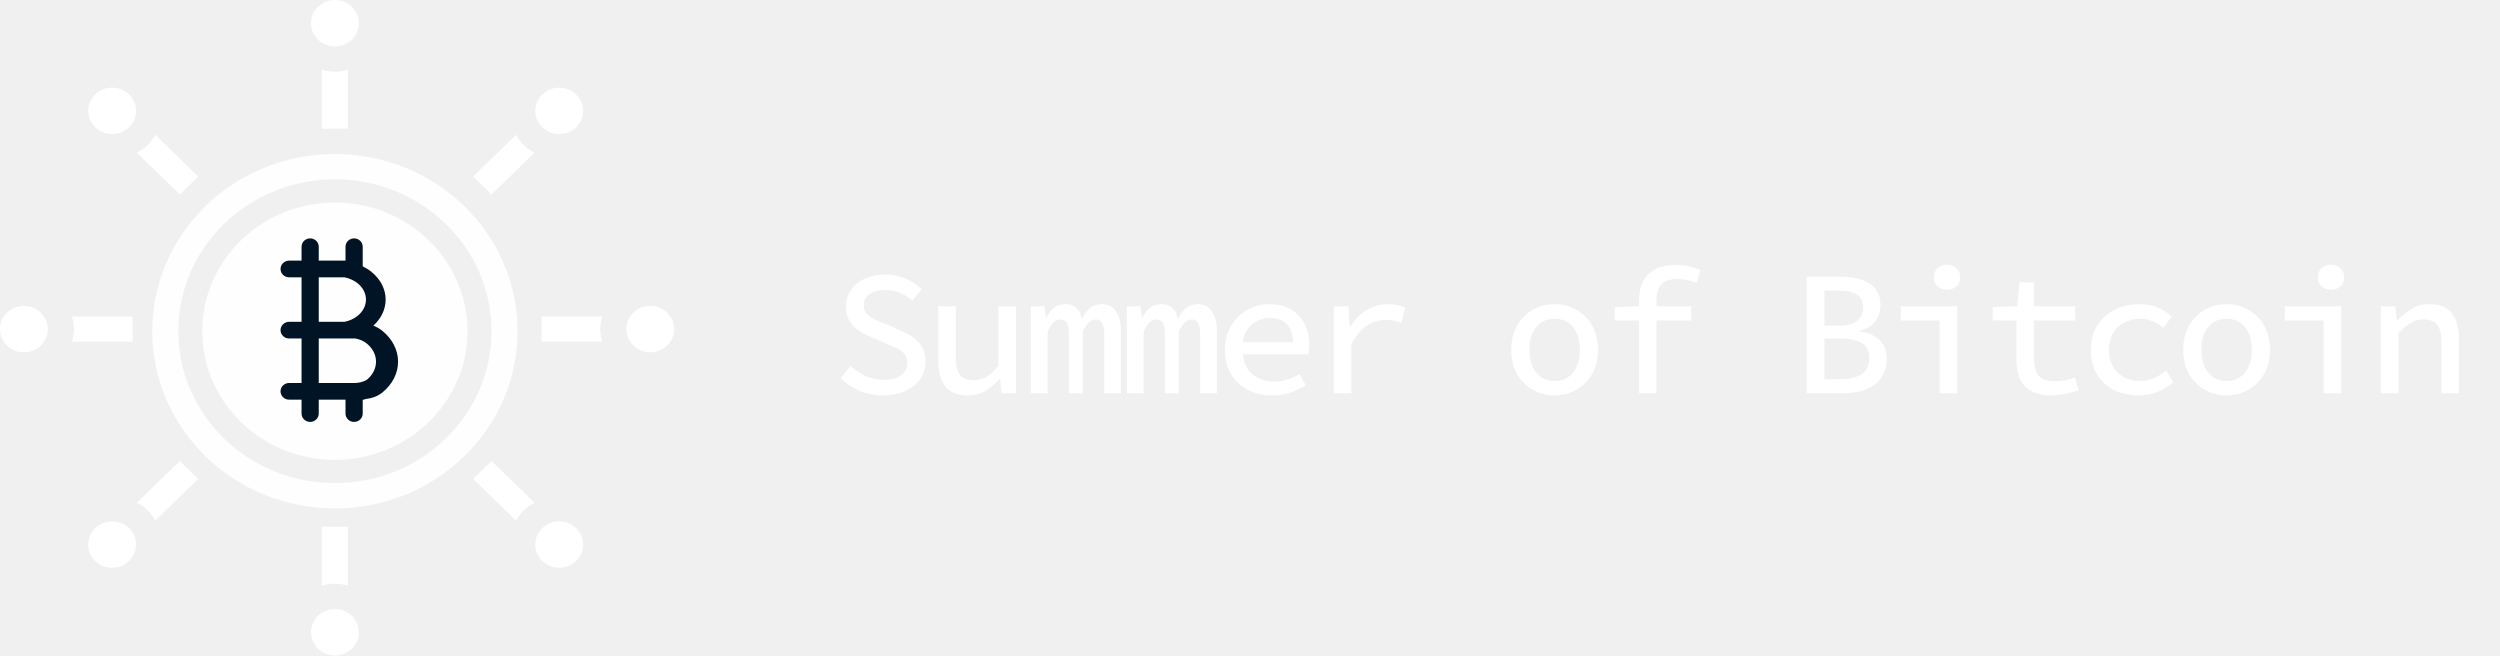
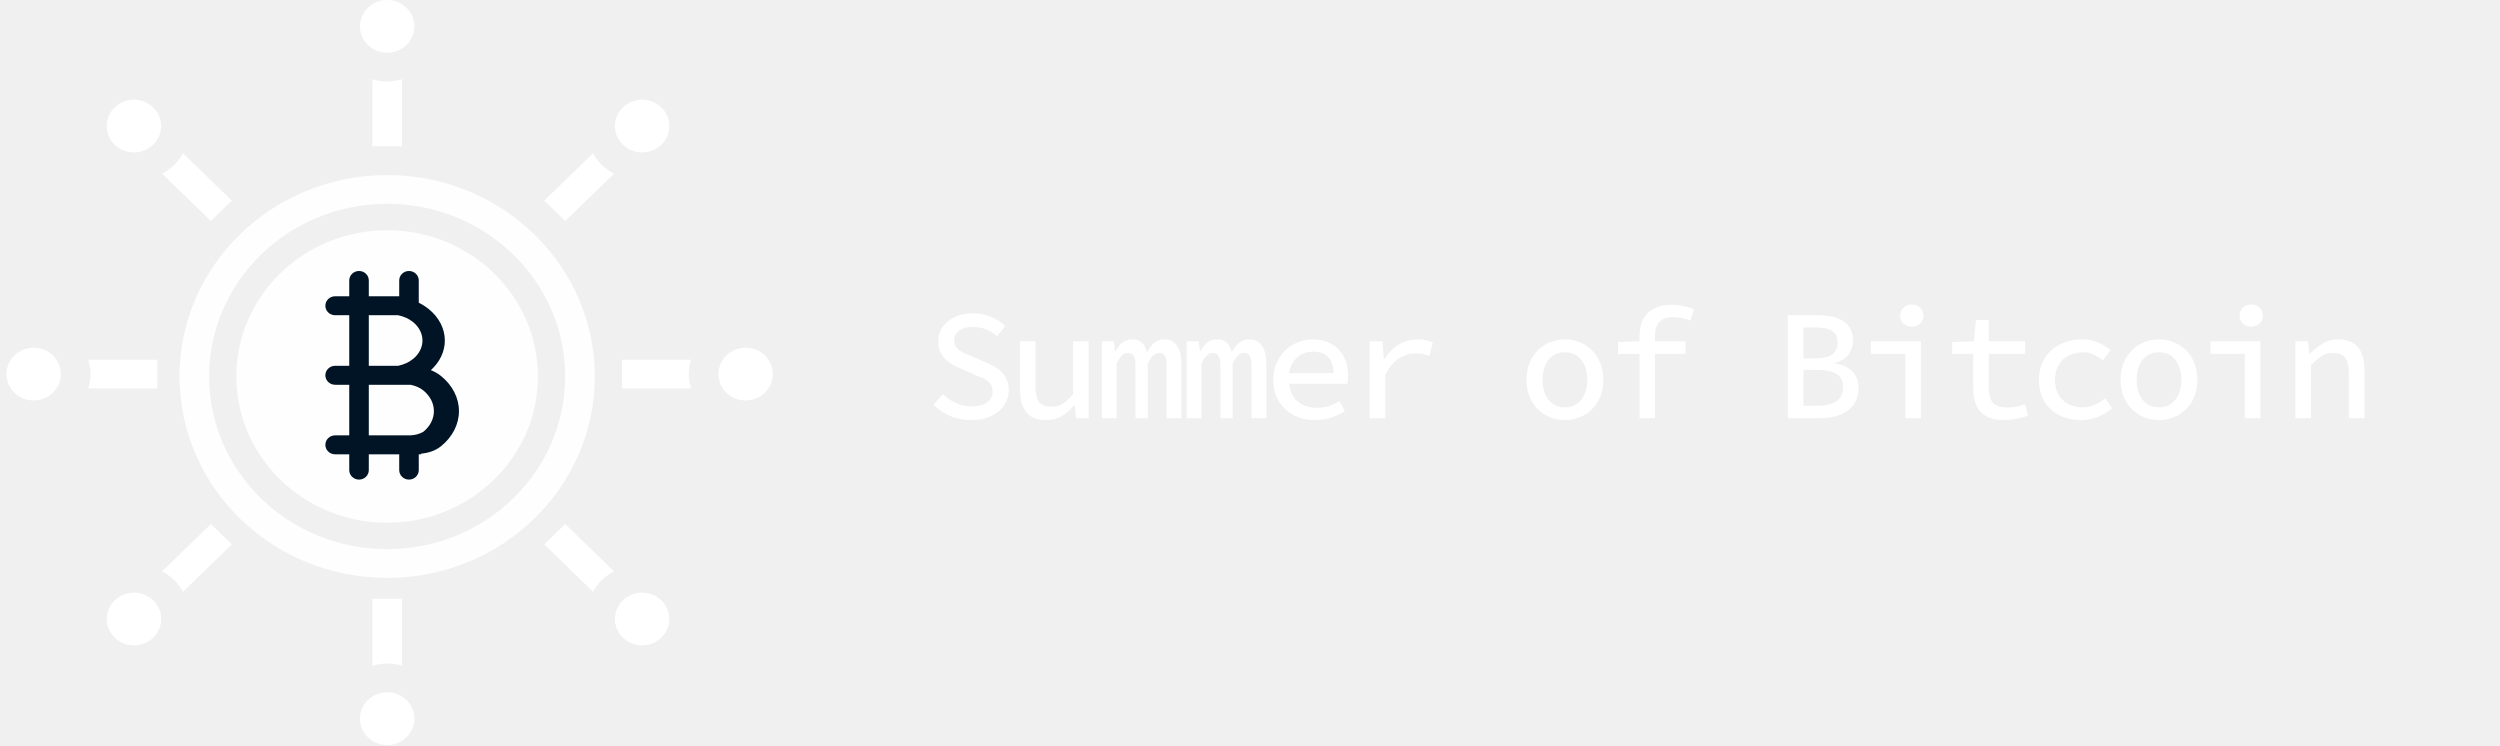
- <svg xmlns="http://www.w3.org/2000/svg" width="267" height="70" viewBox="0 0 267 70" fill="none">
-   <path d="M90.865 39.093C91.346 39.536 91.884 39.897 92.48 40.176C93.088 40.442 93.715 40.575 94.361 40.575C95.184 40.575 95.811 40.41 96.242 40.081C96.685 39.752 96.907 39.308 96.907 38.751C96.907 38.472 96.85 38.232 96.736 38.029C96.634 37.826 96.489 37.655 96.299 37.516C96.109 37.364 95.881 37.231 95.615 37.117C95.349 37.003 95.057 36.883 94.741 36.756L92.993 35.977C92.676 35.85 92.359 35.698 92.043 35.521C91.726 35.331 91.441 35.109 91.188 34.856C90.934 34.59 90.725 34.286 90.561 33.944C90.409 33.589 90.333 33.184 90.333 32.728C90.333 32.247 90.434 31.797 90.637 31.379C90.839 30.961 91.124 30.6 91.492 30.296C91.872 29.992 92.315 29.758 92.822 29.593C93.341 29.416 93.911 29.327 94.532 29.327C95.304 29.327 96.026 29.466 96.698 29.745C97.369 30.024 97.945 30.404 98.427 30.885L97.439 32.101C97.033 31.746 96.596 31.474 96.128 31.284C95.659 31.081 95.127 30.98 94.532 30.98C93.822 30.98 93.265 31.126 92.86 31.417C92.454 31.708 92.252 32.107 92.252 32.614C92.252 32.893 92.309 33.127 92.423 33.317C92.549 33.507 92.714 33.678 92.917 33.83C93.119 33.969 93.347 34.096 93.601 34.21C93.867 34.311 94.139 34.419 94.418 34.533L96.109 35.274C96.501 35.426 96.862 35.603 97.192 35.806C97.521 35.996 97.806 36.224 98.047 36.49C98.3 36.743 98.496 37.047 98.636 37.402C98.775 37.744 98.845 38.143 98.845 38.599C98.845 39.093 98.743 39.562 98.541 40.005C98.338 40.448 98.04 40.835 97.648 41.164C97.255 41.493 96.78 41.753 96.223 41.943C95.665 42.133 95.032 42.228 94.323 42.228C93.423 42.228 92.587 42.07 91.815 41.753C91.042 41.424 90.358 40.968 89.763 40.385L90.865 39.093ZM108.508 42H106.969L106.817 40.461H106.741C106.285 40.993 105.785 41.424 105.24 41.753C104.708 42.07 104.088 42.228 103.378 42.228C102.276 42.228 101.472 41.911 100.965 41.278C100.459 40.632 100.205 39.695 100.205 38.466V32.709H102.086V38.219C102.086 39.042 102.232 39.65 102.523 40.043C102.815 40.423 103.315 40.613 104.024 40.613C104.506 40.613 104.943 40.499 105.335 40.271C105.741 40.03 106.171 39.631 106.627 39.074V32.709H108.508V42ZM110.097 32.709H111.541L111.693 33.925H111.75C111.965 33.507 112.225 33.165 112.529 32.899C112.846 32.62 113.27 32.481 113.802 32.481C114.727 32.481 115.303 33.007 115.531 34.058C115.784 33.589 116.076 33.209 116.405 32.918C116.734 32.627 117.159 32.481 117.678 32.481C118.324 32.481 118.824 32.734 119.179 33.241C119.534 33.735 119.711 34.451 119.711 35.388V42H117.925V35.54C117.925 34.59 117.634 34.115 117.051 34.115C116.76 34.115 116.506 34.223 116.291 34.438C116.076 34.641 115.86 34.957 115.645 35.388V42H114.163V35.54C114.163 34.59 113.859 34.115 113.251 34.115C112.96 34.115 112.713 34.223 112.51 34.438C112.307 34.641 112.098 34.957 111.883 35.388V42H110.097V32.709ZM120.349 32.709H121.793L121.945 33.925H122.002C122.218 33.507 122.477 33.165 122.781 32.899C123.098 32.62 123.522 32.481 124.054 32.481C124.979 32.481 125.555 33.007 125.783 34.058C126.037 33.589 126.328 33.209 126.657 32.918C126.987 32.627 127.411 32.481 127.93 32.481C128.576 32.481 129.077 32.734 129.431 33.241C129.786 33.735 129.963 34.451 129.963 35.388V42H128.177V35.54C128.177 34.59 127.886 34.115 127.303 34.115C127.012 34.115 126.759 34.223 126.543 34.438C126.328 34.641 126.113 34.957 125.897 35.388V42H124.415V35.54C124.415 34.59 124.111 34.115 123.503 34.115C123.212 34.115 122.965 34.223 122.762 34.438C122.56 34.641 122.351 34.957 122.135 35.388V42H120.349V32.709ZM130.811 37.364C130.811 36.604 130.944 35.926 131.21 35.331C131.476 34.723 131.831 34.21 132.274 33.792C132.717 33.361 133.224 33.038 133.794 32.823C134.364 32.595 134.953 32.481 135.561 32.481C136.245 32.481 136.847 32.589 137.366 32.804C137.898 33.019 138.348 33.323 138.715 33.716C139.082 34.096 139.361 34.558 139.551 35.103C139.741 35.635 139.836 36.224 139.836 36.87C139.836 37.06 139.823 37.244 139.798 37.421C139.785 37.586 139.766 37.725 139.741 37.839H132.749C132.812 38.751 133.148 39.467 133.756 39.986C134.377 40.493 135.156 40.746 136.093 40.746C136.6 40.746 137.068 40.676 137.499 40.537C137.942 40.398 138.373 40.201 138.791 39.948L139.456 41.145C138.975 41.449 138.43 41.709 137.822 41.924C137.227 42.127 136.568 42.228 135.846 42.228C135.149 42.228 134.491 42.12 133.87 41.905C133.262 41.677 132.73 41.354 132.274 40.936C131.818 40.518 131.457 40.011 131.191 39.416C130.938 38.808 130.811 38.124 130.811 37.364ZM138.088 36.547C138.088 35.711 137.873 35.071 137.442 34.628C137.011 34.185 136.397 33.963 135.599 33.963C134.902 33.963 134.282 34.185 133.737 34.628C133.192 35.071 132.857 35.711 132.73 36.547H138.088ZM142.451 32.709H144.009L144.161 34.875H144.218C144.699 34.115 145.282 33.526 145.966 33.108C146.662 32.69 147.429 32.481 148.265 32.481C148.632 32.481 148.955 32.513 149.234 32.576C149.512 32.627 149.797 32.722 150.089 32.861L149.671 34.476C149.354 34.375 149.082 34.299 148.854 34.248C148.626 34.197 148.334 34.172 147.98 34.172C147.308 34.172 146.662 34.362 146.042 34.742C145.421 35.122 144.851 35.781 144.332 36.718V42H142.451V32.709ZM161.398 37.364C161.398 36.591 161.524 35.901 161.778 35.293C162.031 34.685 162.373 34.172 162.804 33.754C163.234 33.336 163.728 33.019 164.286 32.804C164.843 32.589 165.426 32.481 166.034 32.481C166.642 32.481 167.224 32.589 167.782 32.804C168.339 33.019 168.833 33.336 169.264 33.754C169.694 34.172 170.036 34.685 170.29 35.293C170.543 35.901 170.67 36.591 170.67 37.364C170.67 38.137 170.543 38.827 170.29 39.435C170.036 40.03 169.694 40.537 169.264 40.955C168.833 41.373 168.339 41.69 167.782 41.905C167.224 42.12 166.642 42.228 166.034 42.228C165.426 42.228 164.843 42.12 164.286 41.905C163.728 41.69 163.234 41.373 162.804 40.955C162.373 40.537 162.031 40.03 161.778 39.435C161.524 38.827 161.398 38.137 161.398 37.364ZM163.336 37.364C163.336 38.365 163.576 39.169 164.058 39.777C164.539 40.385 165.198 40.689 166.034 40.689C166.87 40.689 167.528 40.385 168.01 39.777C168.491 39.169 168.732 38.365 168.732 37.364C168.732 36.363 168.491 35.559 168.01 34.951C167.528 34.343 166.87 34.039 166.034 34.039C165.198 34.039 164.539 34.343 164.058 34.951C163.576 35.559 163.336 36.363 163.336 37.364ZM181.188 30.22C180.834 30.068 180.492 29.96 180.162 29.897C179.846 29.834 179.491 29.802 179.098 29.802C178.326 29.802 177.768 29.998 177.426 30.391C177.084 30.771 176.913 31.316 176.913 32.025V32.709H180.618V34.229H176.913V42H175.051V34.229H172.448V32.804L175.051 32.709V32.063C175.051 31.506 175.127 30.999 175.279 30.543C175.431 30.074 175.666 29.675 175.982 29.346C176.299 29.017 176.698 28.763 177.179 28.586C177.661 28.396 178.231 28.301 178.889 28.301C179.814 28.301 180.72 28.478 181.606 28.833L181.188 30.22ZM192.953 29.555H196.487C197.121 29.555 197.703 29.612 198.235 29.726C198.767 29.827 199.223 29.998 199.603 30.239C199.996 30.48 200.3 30.796 200.515 31.189C200.731 31.582 200.838 32.057 200.838 32.614C200.838 33.222 200.661 33.779 200.306 34.286C199.952 34.78 199.407 35.122 198.672 35.312V35.388C199.584 35.54 200.281 35.863 200.762 36.357C201.256 36.838 201.503 37.503 201.503 38.352C201.503 38.973 201.383 39.511 201.142 39.967C200.914 40.423 200.591 40.803 200.173 41.107C199.755 41.411 199.255 41.639 198.672 41.791C198.102 41.93 197.475 42 196.791 42H192.953V29.555ZM196.259 34.78C197.222 34.78 197.912 34.615 198.33 34.286C198.761 33.944 198.976 33.45 198.976 32.804C198.976 32.183 198.755 31.734 198.311 31.455C197.868 31.176 197.203 31.037 196.316 31.037H194.853V34.78H196.259ZM196.563 40.499C197.551 40.499 198.311 40.315 198.843 39.948C199.375 39.581 199.641 39.011 199.641 38.238C199.641 37.516 199.382 36.99 198.862 36.661C198.343 36.332 197.577 36.167 196.563 36.167H194.853V40.499H196.563ZM202.997 32.709H209.039V42H207.158V34.229H202.997V32.709ZM207.937 30.942C207.532 30.942 207.196 30.822 206.93 30.581C206.664 30.34 206.531 30.017 206.531 29.612C206.531 29.207 206.664 28.884 206.93 28.643C207.196 28.39 207.532 28.263 207.937 28.263C208.342 28.263 208.678 28.39 208.944 28.643C209.21 28.884 209.343 29.207 209.343 29.612C209.343 30.017 209.21 30.34 208.944 30.581C208.678 30.822 208.342 30.942 207.937 30.942ZM215.359 34.229H212.813V32.804L215.435 32.709L215.682 30.144H217.24V32.709H221.629V34.229H217.24V38.333C217.24 39.131 217.398 39.726 217.715 40.119C218.044 40.512 218.633 40.708 219.482 40.708C219.887 40.708 220.261 40.676 220.603 40.613C220.957 40.537 221.293 40.436 221.61 40.309L221.99 41.696C221.572 41.835 221.109 41.956 220.603 42.057C220.096 42.171 219.577 42.228 219.045 42.228C218.361 42.228 217.778 42.133 217.297 41.943C216.828 41.753 216.448 41.487 216.157 41.145C215.878 40.803 215.675 40.398 215.549 39.929C215.422 39.448 215.359 38.916 215.359 38.333V34.229ZM223.293 37.364C223.293 36.591 223.433 35.901 223.711 35.293C223.99 34.685 224.37 34.172 224.851 33.754C225.333 33.336 225.884 33.019 226.504 32.804C227.138 32.589 227.809 32.481 228.518 32.481C229.278 32.481 229.943 32.614 230.513 32.88C231.083 33.133 231.558 33.444 231.938 33.811L231.026 35.008C230.659 34.704 230.279 34.47 229.886 34.305C229.494 34.128 229.069 34.039 228.613 34.039C228.119 34.039 227.663 34.121 227.245 34.286C226.827 34.438 226.466 34.66 226.162 34.951C225.871 35.242 225.643 35.597 225.478 36.015C225.314 36.42 225.231 36.87 225.231 37.364C225.231 37.858 225.307 38.314 225.459 38.732C225.624 39.137 225.852 39.486 226.143 39.777C226.447 40.068 226.802 40.296 227.207 40.461C227.613 40.613 228.062 40.689 228.556 40.689C229.126 40.689 229.639 40.581 230.095 40.366C230.551 40.151 230.963 39.891 231.33 39.587L232.128 40.803C231.596 41.259 231.014 41.614 230.38 41.867C229.747 42.108 229.088 42.228 228.404 42.228C227.682 42.228 227.005 42.12 226.371 41.905C225.751 41.69 225.212 41.373 224.756 40.955C224.3 40.537 223.939 40.03 223.673 39.435C223.42 38.827 223.293 38.137 223.293 37.364ZM233.166 37.364C233.166 36.591 233.292 35.901 233.546 35.293C233.799 34.685 234.141 34.172 234.572 33.754C235.002 33.336 235.496 33.019 236.054 32.804C236.611 32.589 237.194 32.481 237.802 32.481C238.41 32.481 238.992 32.589 239.55 32.804C240.107 33.019 240.601 33.336 241.032 33.754C241.462 34.172 241.804 34.685 242.058 35.293C242.311 35.901 242.438 36.591 242.438 37.364C242.438 38.137 242.311 38.827 242.058 39.435C241.804 40.03 241.462 40.537 241.032 40.955C240.601 41.373 240.107 41.69 239.55 41.905C238.992 42.12 238.41 42.228 237.802 42.228C237.194 42.228 236.611 42.12 236.054 41.905C235.496 41.69 235.002 41.373 234.572 40.955C234.141 40.537 233.799 40.03 233.546 39.435C233.292 38.827 233.166 38.137 233.166 37.364ZM235.104 37.364C235.104 38.365 235.344 39.169 235.826 39.777C236.307 40.385 236.966 40.689 237.802 40.689C238.638 40.689 239.296 40.385 239.778 39.777C240.259 39.169 240.5 38.365 240.5 37.364C240.5 36.363 240.259 35.559 239.778 34.951C239.296 34.343 238.638 34.039 237.802 34.039C236.966 34.039 236.307 34.343 235.826 34.951C235.344 35.559 235.104 36.363 235.104 37.364ZM244.007 32.709H250.049V42H248.168V34.229H244.007V32.709ZM248.947 30.942C248.542 30.942 248.206 30.822 247.94 30.581C247.674 30.34 247.541 30.017 247.541 29.612C247.541 29.207 247.674 28.884 247.94 28.643C248.206 28.39 248.542 28.263 248.947 28.263C249.353 28.263 249.688 28.39 249.954 28.643C250.22 28.884 250.353 29.207 250.353 29.612C250.353 30.017 250.22 30.34 249.954 30.581C249.688 30.822 249.353 30.942 248.947 30.942ZM254.279 32.709H255.818L255.97 34.21H256.046C256.515 33.729 257.021 33.323 257.566 32.994C258.111 32.652 258.744 32.481 259.466 32.481C260.555 32.481 261.353 32.804 261.86 33.45C262.367 34.096 262.62 35.027 262.62 36.243V42H260.739V36.49C260.739 35.679 260.593 35.084 260.302 34.704C260.011 34.311 259.51 34.115 258.801 34.115C258.307 34.115 257.864 34.242 257.471 34.495C257.078 34.736 256.641 35.103 256.16 35.597V42H254.279V32.709Z" fill="white" />
-   <path opacity="0.9" fill-rule="evenodd" clip-rule="evenodd" d="M35.768 54.298C46.543 54.298 55.278 45.825 55.278 35.373C55.278 24.921 46.543 16.447 35.768 16.447C24.993 16.447 16.258 24.921 16.258 35.373C16.258 45.825 24.993 54.298 35.768 54.298ZM49.935 35.373C49.935 42.963 43.592 49.116 35.767 49.116C27.942 49.116 21.599 42.963 21.599 35.373C21.599 27.782 27.942 21.629 35.767 21.629C43.592 21.629 49.935 27.782 49.935 35.373ZM52.49 35.373C52.49 44.332 45.003 51.595 35.767 51.595C26.531 51.595 19.044 44.332 19.044 35.373C19.044 26.414 26.531 19.151 35.767 19.151C45.003 19.151 52.49 26.414 52.49 35.373Z" fill="white" />
-   <path fill-rule="evenodd" clip-rule="evenodd" d="M35.769 4.957C37.179 4.957 38.324 3.847 38.324 2.478C38.324 1.11 37.179 0 35.769 0C34.358 0 33.214 1.11 33.214 2.478C33.214 3.847 34.358 4.957 35.769 4.957ZM34.375 13.744V7.443C34.813 7.584 35.282 7.66 35.769 7.66C36.255 7.66 36.724 7.584 37.162 7.443V13.744H34.375ZM64.33 33.796H57.834V36.499H64.33C64.184 36.075 64.105 35.62 64.105 35.148C64.105 34.675 64.184 34.221 64.33 33.796ZM66.893 35.148C66.893 36.516 68.037 37.626 69.448 37.626C70.858 37.626 72.002 36.516 72.002 35.148C72.002 33.779 70.858 32.669 69.448 32.669C68.037 32.669 66.893 33.779 66.893 35.148ZM7.672 33.796H14.168V36.499H7.672C7.818 36.075 7.897 35.62 7.897 35.148C7.897 34.675 7.818 34.221 7.672 33.796ZM5.11 35.148C5.11 36.516 3.966 37.626 2.555 37.626C1.144 37.626 0 36.516 0 35.148C0 33.779 1.144 32.669 2.555 32.669C3.966 32.669 5.11 33.779 5.11 35.148ZM55.119 14.396L50.526 18.851L52.496 20.763L57.089 16.307C56.677 16.107 56.29 15.839 55.945 15.505C55.601 15.171 55.326 14.796 55.119 14.396ZM57.916 13.594C58.914 14.562 60.532 14.562 61.529 13.594C62.527 12.626 62.527 11.057 61.529 10.089C60.532 9.121 58.914 9.121 57.916 10.089C56.918 11.057 56.918 12.626 57.916 13.594ZM16.579 14.396L21.172 18.851L19.201 20.763L14.608 16.307C15.021 16.107 15.408 15.839 15.752 15.505C16.096 15.171 16.372 14.796 16.579 14.396ZM13.781 13.594C12.784 14.562 11.166 14.562 10.168 13.594C9.17 12.626 9.17 11.057 10.168 10.089C11.166 9.121 12.784 9.121 13.781 10.089C14.779 11.057 14.779 12.626 13.781 13.594ZM34.375 62.557V56.256H37.162V62.557C36.724 62.416 36.255 62.34 35.769 62.34C35.282 62.34 34.813 62.416 34.375 62.557ZM35.769 65.043C37.179 65.043 38.324 66.153 38.324 67.522C38.324 68.89 37.179 70 35.769 70C34.358 70 33.214 68.89 33.214 67.522C33.214 66.153 34.358 65.043 35.769 65.043ZM55.119 55.604L50.526 51.149L52.496 49.237L57.089 53.693C56.677 53.893 56.29 54.16 55.945 54.495C55.601 54.828 55.326 55.204 55.119 55.604ZM57.916 56.406C58.914 55.438 60.532 55.438 61.529 56.406C62.527 57.374 62.527 58.943 61.529 59.911C60.532 60.879 58.914 60.879 57.916 59.911C56.918 58.943 56.918 57.374 57.916 56.406ZM16.579 55.604L21.172 51.149L19.201 49.237L14.608 53.693C15.021 53.893 15.408 54.16 15.752 54.495C16.096 54.828 16.372 55.204 16.579 55.604ZM13.781 56.406C12.784 55.438 11.166 55.438 10.168 56.406C9.17 57.374 9.17 58.943 10.168 59.911C11.166 60.879 12.784 60.879 13.781 59.911C14.779 58.943 14.779 57.374 13.781 56.406Z" fill="white" />
-   <path fill-rule="evenodd" clip-rule="evenodd" d="M38.738 26.351C38.738 25.858 38.327 25.459 37.819 25.459C37.312 25.459 36.901 25.858 36.901 26.351V27.835L34.043 27.835V26.351C34.043 25.858 33.632 25.459 33.125 25.459C32.617 25.459 32.206 25.858 32.206 26.351V27.835H30.879C30.372 27.835 29.961 28.234 29.961 28.726C29.961 29.218 30.372 29.617 30.879 29.617H32.206L32.206 34.369H30.879C30.372 34.369 29.961 34.768 29.961 35.26C29.961 35.752 30.372 36.151 30.879 36.151H32.206L32.206 40.903H30.879C30.372 40.903 29.961 41.302 29.961 41.794C29.961 42.286 30.372 42.685 30.879 42.685H32.206V44.17C32.206 44.662 32.617 45.061 33.125 45.061C33.632 45.061 34.043 44.662 34.043 44.17V42.685L36.853 42.685L36.901 42.685V44.17C36.901 44.662 37.312 45.061 37.819 45.061C38.327 45.061 38.738 44.662 38.738 44.17V42.685H38.942V42.633C39.646 42.553 40.293 42.362 40.84 41.916C41.912 41.044 42.514 39.86 42.514 38.626C42.514 37.392 41.912 36.209 40.84 35.336C40.545 35.096 40.22 34.914 39.874 34.778C40.717 34.016 41.187 33.024 41.187 31.993C41.187 30.891 40.649 29.833 39.693 29.053C39.403 28.817 39.082 28.613 38.738 28.442V26.351ZM37.959 40.903C38.38 40.879 38.777 40.797 39.175 40.561C39.805 40.048 40.159 39.352 40.159 38.626C40.159 37.901 39.805 37.205 39.175 36.692C38.827 36.408 38.418 36.242 37.966 36.151H34.043V40.903L36.799 40.903C36.803 40.903 36.807 40.903 36.812 40.903H37.959ZM34.043 34.369V29.617H36.793C37.323 29.723 37.813 29.945 38.206 30.264C38.769 30.723 39.085 31.345 39.085 31.993C39.085 32.642 38.769 33.264 38.206 33.722C37.813 34.042 37.323 34.264 36.793 34.369H34.043Z" fill="#011426" />
+ <svg xmlns="http://www.w3.org/2000/svg" width="302" height="90" viewBox="0 0 302 90" fill="none">
+   <path opacity="0.9" fill-rule="evenodd" clip-rule="evenodd" d="M46.77 69.812C60.624 69.812 71.855 58.918 71.855 45.479C71.855 32.041 60.624 21.146 46.77 21.146C32.916 21.146 21.686 32.041 21.686 45.479C21.686 58.918 32.916 69.812 46.77 69.812ZM64.983 45.479C64.983 55.238 56.827 63.15 46.767 63.15C36.706 63.15 28.55 55.238 28.55 45.479C28.55 35.72 36.706 27.809 46.767 27.809C56.827 27.809 64.983 35.72 64.983 45.479ZM68.268 45.479C68.268 56.998 58.641 66.336 46.767 66.336C34.892 66.336 25.266 56.998 25.266 45.479C25.266 33.96 34.892 24.622 46.767 24.622C58.641 24.622 68.268 33.96 68.268 45.479Z" fill="white" />
+   <path fill-rule="evenodd" clip-rule="evenodd" d="M46.772 6.373C48.585 6.373 50.056 4.946 50.056 3.186C50.056 1.427 48.585 0 46.772 0C44.958 0 43.487 1.427 43.487 3.186C43.487 4.946 44.958 6.373 46.772 6.373ZM44.98 17.67V9.569C45.543 9.751 46.146 9.849 46.772 9.849C47.397 9.849 48 9.751 48.563 9.569V17.67H44.98ZM83.493 43.452H75.141V46.928H83.493C83.306 46.382 83.204 45.797 83.204 45.19C83.204 44.582 83.306 43.998 83.493 43.452ZM86.788 45.19C86.788 46.95 88.259 48.376 90.073 48.376C91.887 48.376 93.358 46.95 93.358 45.19C93.358 43.43 91.887 42.003 90.073 42.003C88.259 42.003 86.788 43.43 86.788 45.19ZM10.648 43.452H18.999V46.928H10.648C10.835 46.382 10.937 45.797 10.937 45.19C10.937 44.582 10.835 43.998 10.648 43.452ZM7.353 45.19C7.353 46.95 5.882 48.376 4.068 48.376C2.254 48.376 0.783 46.95 0.783 45.19C0.783 43.43 2.254 42.003 4.068 42.003C5.882 42.003 7.353 43.43 7.353 45.19ZM71.65 18.509L65.745 24.237L68.278 26.695L74.184 20.967C73.653 20.709 73.156 20.365 72.713 19.936C72.27 19.506 71.916 19.023 71.65 18.509ZM75.247 17.478C76.53 18.722 78.609 18.722 79.892 17.478C81.175 16.233 81.175 14.216 79.892 12.971C78.609 11.727 76.53 11.727 75.247 12.971C73.964 14.216 73.964 16.233 75.247 17.478ZM22.099 18.509L28.004 24.237L25.471 26.695L19.565 20.967C20.096 20.709 20.593 20.365 21.036 19.936C21.479 19.506 21.833 19.023 22.099 18.509ZM18.502 17.478C17.219 18.722 15.139 18.722 13.857 17.478C12.574 16.233 12.574 14.216 13.857 12.971C15.139 11.727 17.219 11.727 18.502 12.971C19.785 14.216 19.785 16.233 18.502 17.478ZM44.98 80.431V72.33H48.563V80.431C48 80.249 47.397 80.151 46.772 80.151C46.146 80.151 45.543 80.249 44.98 80.431ZM46.772 83.627C48.585 83.627 50.056 85.054 50.056 86.814C50.056 88.573 48.585 90 46.772 90C44.958 90 43.487 88.573 43.487 86.814C43.487 85.054 44.958 83.627 46.772 83.627ZM71.65 71.491L65.745 65.763L68.278 63.305L74.184 69.033C73.653 69.291 73.156 69.635 72.713 70.064C72.27 70.494 71.916 70.977 71.65 71.491ZM75.247 72.522C76.53 71.278 78.609 71.278 79.892 72.522C81.175 73.767 81.175 75.784 79.892 77.029C78.609 78.273 76.53 78.273 75.247 77.029C73.964 75.784 73.964 73.767 75.247 72.522ZM22.099 71.491L28.004 65.763L25.471 63.305L19.565 69.033C20.096 69.291 20.593 69.635 21.036 70.064C21.479 70.494 21.833 70.977 22.099 71.491ZM18.502 72.522C17.219 71.278 15.139 71.278 13.857 72.522C12.574 73.767 12.574 75.784 13.857 77.029C15.139 78.273 17.219 78.273 18.502 77.029C19.785 75.784 19.785 73.767 18.502 72.522Z" fill="white" />
+   <path fill-rule="evenodd" clip-rule="evenodd" d="M50.587 33.879C50.587 33.246 50.058 32.734 49.406 32.734C48.754 32.734 48.225 33.246 48.225 33.879V35.788L44.551 35.788V33.879C44.551 33.246 44.023 32.734 43.37 32.734C42.718 32.734 42.189 33.246 42.189 33.879V35.788H40.484C39.831 35.788 39.303 36.301 39.303 36.934C39.303 37.567 39.831 38.08 40.484 38.08H42.189L42.189 44.189H40.484C39.831 44.189 39.303 44.702 39.303 45.335C39.303 45.967 39.831 46.48 40.484 46.48H42.189L42.189 52.59H40.484C39.831 52.59 39.303 53.103 39.303 53.735C39.303 54.368 39.831 54.881 40.484 54.881H42.189V56.79C42.189 57.423 42.718 57.936 43.37 57.936C44.023 57.936 44.551 57.423 44.551 56.79V54.881L48.163 54.881L48.225 54.881V56.79C48.225 57.423 48.754 57.936 49.406 57.936C50.058 57.936 50.587 57.423 50.587 56.79V54.881H50.85V54.814C51.755 54.711 52.586 54.465 53.29 53.892C54.668 52.771 55.442 51.249 55.442 49.662C55.442 48.076 54.668 46.554 53.29 45.432C52.91 45.123 52.493 44.89 52.048 44.715C53.132 43.735 53.736 42.46 53.736 41.134C53.736 39.717 53.045 38.357 51.815 37.354C51.442 37.051 51.03 36.788 50.587 36.568V33.879ZM49.587 52.59C50.127 52.558 50.638 52.453 51.15 52.15C51.96 51.49 52.415 50.595 52.415 49.662C52.415 48.729 51.96 47.835 51.15 47.175C50.701 46.81 50.176 46.597 49.595 46.48H44.551V52.59L48.094 52.59C48.1 52.59 48.105 52.59 48.111 52.59H49.587ZM44.551 44.189V38.08H48.087C48.769 38.215 49.399 38.5 49.904 38.911C50.627 39.501 51.034 40.301 51.034 41.134C51.034 41.968 50.627 42.768 49.904 43.357C49.399 43.768 48.769 44.054 48.087 44.189H44.551Z" fill="#011426" />
+   <path d="M113.87 47.61C114.351 48.053 114.89 48.414 115.485 48.693C116.093 48.959 116.72 49.092 117.366 49.092C118.189 49.092 118.816 48.927 119.247 48.598C119.69 48.269 119.912 47.825 119.912 47.268C119.912 46.989 119.855 46.748 119.741 46.546C119.64 46.343 119.494 46.172 119.304 46.033C119.114 45.881 118.886 45.748 118.62 45.634C118.354 45.52 118.063 45.4 117.746 45.273L115.998 44.494C115.681 44.367 115.365 44.215 115.048 44.038C114.731 43.848 114.446 43.626 114.193 43.373C113.94 43.107 113.731 42.803 113.566 42.461C113.414 42.106 113.338 41.701 113.338 41.245C113.338 40.764 113.439 40.314 113.642 39.896C113.845 39.478 114.13 39.117 114.497 38.813C114.877 38.509 115.32 38.275 115.827 38.11C116.346 37.932 116.916 37.844 117.537 37.844C118.31 37.844 119.032 37.983 119.703 38.262C120.374 38.541 120.951 38.92 121.432 39.402L120.444 40.618C120.039 40.263 119.602 39.991 119.133 39.801C118.664 39.598 118.132 39.497 117.537 39.497C116.828 39.497 116.27 39.642 115.865 39.934C115.46 40.225 115.257 40.624 115.257 41.131C115.257 41.41 115.314 41.644 115.428 41.834C115.555 42.024 115.719 42.195 115.922 42.347C116.125 42.486 116.353 42.613 116.606 42.727C116.872 42.828 117.144 42.936 117.423 43.05L119.114 43.791C119.507 43.943 119.868 44.12 120.197 44.323C120.526 44.513 120.811 44.741 121.052 45.007C121.305 45.26 121.502 45.564 121.641 45.919C121.78 46.261 121.85 46.66 121.85 47.116C121.85 47.61 121.749 48.078 121.546 48.522C121.343 48.965 121.046 49.352 120.653 49.681C120.26 50.01 119.785 50.27 119.228 50.46C118.671 50.65 118.037 50.745 117.328 50.745C116.429 50.745 115.593 50.587 114.82 50.27C114.047 49.941 113.363 49.484 112.768 48.902L113.87 47.61ZM131.514 50.517H129.975L129.823 48.978H129.747C129.291 49.51 128.79 49.941 128.246 50.27C127.714 50.587 127.093 50.745 126.384 50.745C125.282 50.745 124.477 50.428 123.971 49.795C123.464 49.149 123.211 48.212 123.211 46.983V41.226H125.092V46.736C125.092 47.559 125.237 48.167 125.529 48.56C125.82 48.94 126.32 49.13 127.03 49.13C127.511 49.13 127.948 49.016 128.341 48.788C128.746 48.547 129.177 48.148 129.633 47.591V41.226H131.514V50.517ZM133.102 41.226H134.546L134.698 42.442H134.755C134.971 42.024 135.23 41.682 135.534 41.416C135.851 41.137 136.275 40.998 136.807 40.998C137.732 40.998 138.308 41.523 138.536 42.575C138.79 42.106 139.081 41.726 139.41 41.435C139.74 41.144 140.164 40.998 140.683 40.998C141.329 40.998 141.83 41.251 142.184 41.758C142.539 42.252 142.716 42.968 142.716 43.905V50.517H140.93V44.057C140.93 43.107 140.639 42.632 140.056 42.632C139.765 42.632 139.512 42.739 139.296 42.955C139.081 43.157 138.866 43.474 138.65 43.905V50.517H137.168V44.057C137.168 43.107 136.864 42.632 136.256 42.632C135.965 42.632 135.718 42.739 135.515 42.955C135.313 43.157 135.104 43.474 134.888 43.905V50.517H133.102V41.226ZM143.355 41.226H144.799L144.951 42.442H145.008C145.223 42.024 145.483 41.682 145.787 41.416C146.103 41.137 146.528 40.998 147.06 40.998C147.984 40.998 148.561 41.523 148.789 42.575C149.042 42.106 149.333 41.726 149.663 41.435C149.992 41.144 150.416 40.998 150.936 40.998C151.582 40.998 152.082 41.251 152.437 41.758C152.791 42.252 152.969 42.968 152.969 43.905V50.517H151.183V44.057C151.183 43.107 150.891 42.632 150.309 42.632C150.017 42.632 149.764 42.739 149.549 42.955C149.333 43.157 149.118 43.474 148.903 43.905V50.517H147.421V44.057C147.421 43.107 147.117 42.632 146.509 42.632C146.217 42.632 145.97 42.739 145.768 42.955C145.565 43.157 145.356 43.474 145.141 43.905V50.517H143.355V41.226ZM153.816 45.881C153.816 45.121 153.949 44.443 154.215 43.848C154.481 43.24 154.836 42.727 155.279 42.309C155.723 41.878 156.229 41.555 156.799 41.34C157.369 41.112 157.958 40.998 158.566 40.998C159.25 40.998 159.852 41.105 160.371 41.321C160.903 41.536 161.353 41.84 161.72 42.233C162.088 42.613 162.366 43.075 162.556 43.62C162.746 44.152 162.841 44.741 162.841 45.387C162.841 45.577 162.829 45.761 162.803 45.938C162.791 46.102 162.772 46.242 162.746 46.356H155.754C155.818 47.268 156.153 47.983 156.761 48.503C157.382 49.01 158.161 49.263 159.098 49.263C159.605 49.263 160.074 49.193 160.504 49.054C160.948 48.914 161.378 48.718 161.796 48.465L162.461 49.662C161.98 49.966 161.435 50.225 160.827 50.441C160.232 50.644 159.573 50.745 158.851 50.745C158.155 50.745 157.496 50.637 156.875 50.422C156.267 50.194 155.735 49.871 155.279 49.453C154.823 49.035 154.462 48.528 154.196 47.933C153.943 47.325 153.816 46.641 153.816 45.881ZM161.093 45.064C161.093 44.228 160.878 43.588 160.447 43.145C160.017 42.702 159.402 42.48 158.604 42.48C157.908 42.48 157.287 42.702 156.742 43.145C156.198 43.588 155.862 44.228 155.735 45.064H161.093ZM165.456 41.226H167.014L167.166 43.392H167.223C167.704 42.632 168.287 42.043 168.971 41.625C169.668 41.207 170.434 40.998 171.27 40.998C171.637 40.998 171.96 41.029 172.239 41.093C172.518 41.144 172.803 41.239 173.094 41.378L172.676 42.993C172.359 42.892 172.087 42.816 171.859 42.765C171.631 42.714 171.34 42.689 170.985 42.689C170.314 42.689 169.668 42.879 169.047 43.259C168.426 43.639 167.856 44.297 167.337 45.235V50.517H165.456V41.226ZM184.403 45.881C184.403 45.108 184.53 44.418 184.783 43.81C185.036 43.202 185.378 42.689 185.809 42.271C186.24 41.853 186.734 41.536 187.291 41.321C187.848 41.105 188.431 40.998 189.039 40.998C189.647 40.998 190.23 41.105 190.787 41.321C191.344 41.536 191.838 41.853 192.269 42.271C192.7 42.689 193.042 43.202 193.295 43.81C193.548 44.418 193.675 45.108 193.675 45.881C193.675 46.654 193.548 47.344 193.295 47.952C193.042 48.547 192.7 49.054 192.269 49.472C191.838 49.89 191.344 50.206 190.787 50.422C190.23 50.637 189.647 50.745 189.039 50.745C188.431 50.745 187.848 50.637 187.291 50.422C186.734 50.206 186.24 49.89 185.809 49.472C185.378 49.054 185.036 48.547 184.783 47.952C184.53 47.344 184.403 46.654 184.403 45.881ZM186.341 45.881C186.341 46.882 186.582 47.686 187.063 48.294C187.544 48.902 188.203 49.206 189.039 49.206C189.875 49.206 190.534 48.902 191.015 48.294C191.496 47.686 191.737 46.882 191.737 45.881C191.737 44.88 191.496 44.076 191.015 43.468C190.534 42.86 189.875 42.556 189.039 42.556C188.203 42.556 187.544 42.86 187.063 43.468C186.582 44.076 186.341 44.88 186.341 45.881ZM204.194 38.737C203.839 38.585 203.497 38.477 203.168 38.414C202.851 38.35 202.496 38.319 202.104 38.319C201.331 38.319 200.774 38.515 200.432 38.908C200.09 39.288 199.919 39.833 199.919 40.542V41.226H203.624V42.746H199.919V50.517H198.057V42.746H195.454V41.321L198.057 41.226V40.58C198.057 40.023 198.133 39.516 198.285 39.06C198.437 38.591 198.671 38.192 198.988 37.863C199.304 37.533 199.703 37.28 200.185 37.103C200.666 36.913 201.236 36.818 201.895 36.818C202.819 36.818 203.725 36.995 204.612 37.35L204.194 38.737ZM215.959 38.072H219.493C220.126 38.072 220.709 38.129 221.241 38.243C221.773 38.344 222.229 38.515 222.609 38.756C223.001 38.996 223.305 39.313 223.521 39.706C223.736 40.099 223.844 40.574 223.844 41.131C223.844 41.739 223.666 42.296 223.312 42.803C222.957 43.297 222.412 43.639 221.678 43.829V43.905C222.59 44.057 223.286 44.38 223.768 44.874C224.262 45.355 224.509 46.02 224.509 46.869C224.509 47.489 224.388 48.028 224.148 48.484C223.92 48.94 223.597 49.32 223.179 49.624C222.761 49.928 222.26 50.156 221.678 50.308C221.108 50.447 220.481 50.517 219.797 50.517H215.959V38.072ZM219.265 43.297C220.227 43.297 220.918 43.132 221.336 42.803C221.766 42.461 221.982 41.967 221.982 41.321C221.982 40.7 221.76 40.251 221.317 39.972C220.873 39.693 220.208 39.554 219.322 39.554H217.859V43.297H219.265ZM219.569 49.016C220.557 49.016 221.317 48.832 221.849 48.465C222.381 48.097 222.647 47.528 222.647 46.755C222.647 46.033 222.387 45.507 221.868 45.178C221.348 44.849 220.582 44.684 219.569 44.684H217.859V49.016H219.569ZM226.002 41.226H232.044V50.517H230.163V42.746H226.002V41.226ZM230.942 39.459C230.537 39.459 230.201 39.339 229.935 39.098C229.669 38.857 229.536 38.534 229.536 38.129C229.536 37.724 229.669 37.401 229.935 37.16C230.201 36.907 230.537 36.78 230.942 36.78C231.348 36.78 231.683 36.907 231.949 37.16C232.215 37.401 232.348 37.724 232.348 38.129C232.348 38.534 232.215 38.857 231.949 39.098C231.683 39.339 231.348 39.459 230.942 39.459ZM238.364 42.746H235.818V41.321L238.44 41.226L238.687 38.661H240.245V41.226H244.634V42.746H240.245V46.85C240.245 47.648 240.403 48.243 240.72 48.636C241.049 49.029 241.638 49.225 242.487 49.225C242.892 49.225 243.266 49.193 243.608 49.13C243.963 49.054 244.298 48.953 244.615 48.826L244.995 50.213C244.577 50.352 244.115 50.472 243.608 50.574C243.101 50.688 242.582 50.745 242.05 50.745C241.366 50.745 240.783 50.65 240.302 50.46C239.833 50.27 239.453 50.004 239.162 49.662C238.883 49.32 238.681 48.914 238.554 48.446C238.427 47.965 238.364 47.432 238.364 46.85V42.746ZM246.299 45.881C246.299 45.108 246.438 44.418 246.717 43.81C246.995 43.202 247.375 42.689 247.857 42.271C248.338 41.853 248.889 41.536 249.51 41.321C250.143 41.105 250.814 40.998 251.524 40.998C252.284 40.998 252.949 41.131 253.519 41.397C254.089 41.65 254.564 41.961 254.944 42.328L254.032 43.525C253.664 43.221 253.284 42.986 252.892 42.822C252.499 42.645 252.075 42.556 251.619 42.556C251.125 42.556 250.669 42.638 250.251 42.803C249.833 42.955 249.472 43.176 249.168 43.468C248.876 43.759 248.648 44.114 248.484 44.532C248.319 44.937 248.237 45.387 248.237 45.881C248.237 46.375 248.313 46.831 248.465 47.249C248.629 47.654 248.857 48.002 249.149 48.294C249.453 48.585 249.807 48.813 250.213 48.978C250.618 49.13 251.068 49.206 251.562 49.206C252.132 49.206 252.645 49.098 253.101 48.883C253.557 48.667 253.968 48.408 254.336 48.104L255.134 49.32C254.602 49.776 254.019 50.13 253.386 50.384C252.752 50.624 252.094 50.745 251.41 50.745C250.688 50.745 250.01 50.637 249.377 50.422C248.756 50.206 248.218 49.89 247.762 49.472C247.306 49.054 246.945 48.547 246.679 47.952C246.425 47.344 246.299 46.654 246.299 45.881ZM256.171 45.881C256.171 45.108 256.298 44.418 256.551 43.81C256.804 43.202 257.146 42.689 257.577 42.271C258.008 41.853 258.502 41.536 259.059 41.321C259.616 41.105 260.199 40.998 260.807 40.998C261.415 40.998 261.998 41.105 262.555 41.321C263.112 41.536 263.606 41.853 264.037 42.271C264.468 42.689 264.81 43.202 265.063 43.81C265.316 44.418 265.443 45.108 265.443 45.881C265.443 46.654 265.316 47.344 265.063 47.952C264.81 48.547 264.468 49.054 264.037 49.472C263.606 49.89 263.112 50.206 262.555 50.422C261.998 50.637 261.415 50.745 260.807 50.745C260.199 50.745 259.616 50.637 259.059 50.422C258.502 50.206 258.008 49.89 257.577 49.472C257.146 49.054 256.804 48.547 256.551 47.952C256.298 47.344 256.171 46.654 256.171 45.881ZM258.109 45.881C258.109 46.882 258.35 47.686 258.831 48.294C259.312 48.902 259.971 49.206 260.807 49.206C261.643 49.206 262.302 48.902 262.783 48.294C263.264 47.686 263.505 46.882 263.505 45.881C263.505 44.88 263.264 44.076 262.783 43.468C262.302 42.86 261.643 42.556 260.807 42.556C259.971 42.556 259.312 42.86 258.831 43.468C258.35 44.076 258.109 44.88 258.109 45.881ZM267.013 41.226H273.055V50.517H271.174V42.746H267.013V41.226ZM271.953 39.459C271.547 39.459 271.212 39.339 270.946 39.098C270.68 38.857 270.547 38.534 270.547 38.129C270.547 37.724 270.68 37.401 270.946 37.16C271.212 36.907 271.547 36.78 271.953 36.78C272.358 36.78 272.694 36.907 272.96 37.16C273.226 37.401 273.359 37.724 273.359 38.129C273.359 38.534 273.226 38.857 272.96 39.098C272.694 39.339 272.358 39.459 271.953 39.459ZM277.284 41.226H278.823L278.975 42.727H279.051C279.52 42.245 280.027 41.84 280.571 41.511C281.116 41.169 281.749 40.998 282.471 40.998C283.561 40.998 284.359 41.321 284.865 41.967C285.372 42.613 285.625 43.544 285.625 44.76V50.517H283.744V45.007C283.744 44.196 283.599 43.601 283.307 43.221C283.016 42.828 282.516 42.632 281.806 42.632C281.312 42.632 280.869 42.758 280.476 43.012C280.084 43.252 279.647 43.62 279.165 44.114V50.517H277.284V41.226Z" fill="white" />
</svg>
